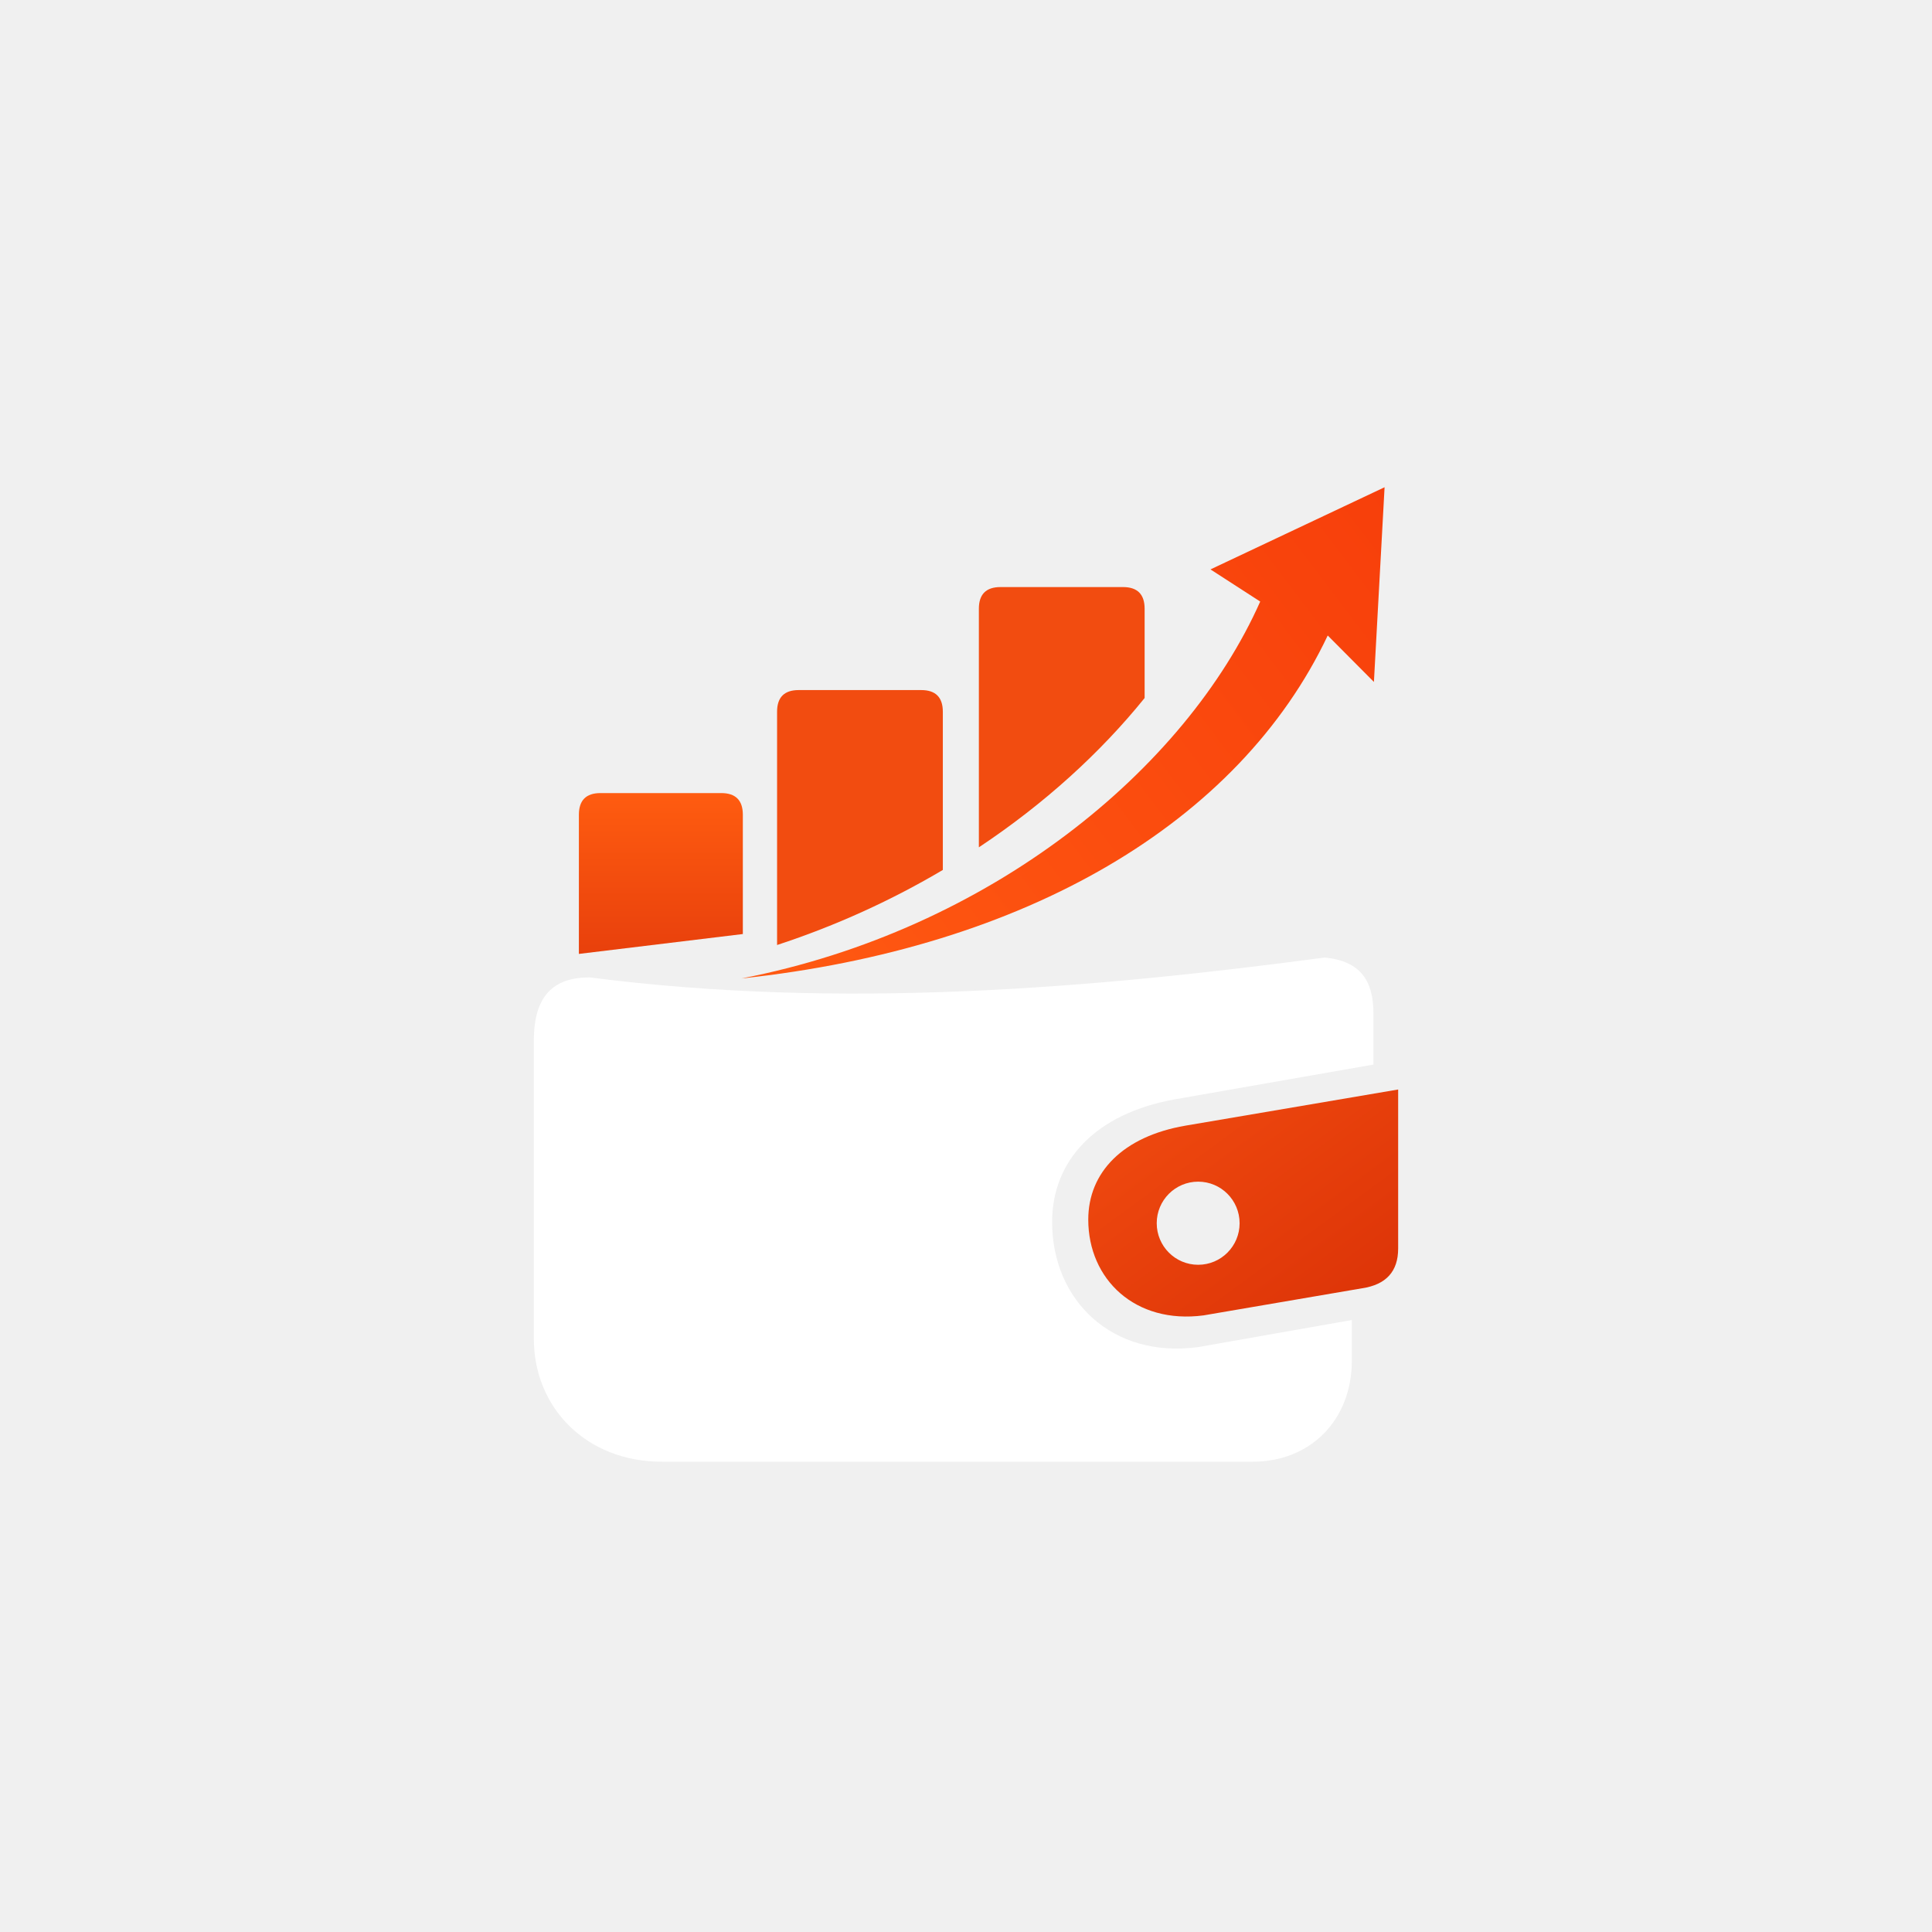
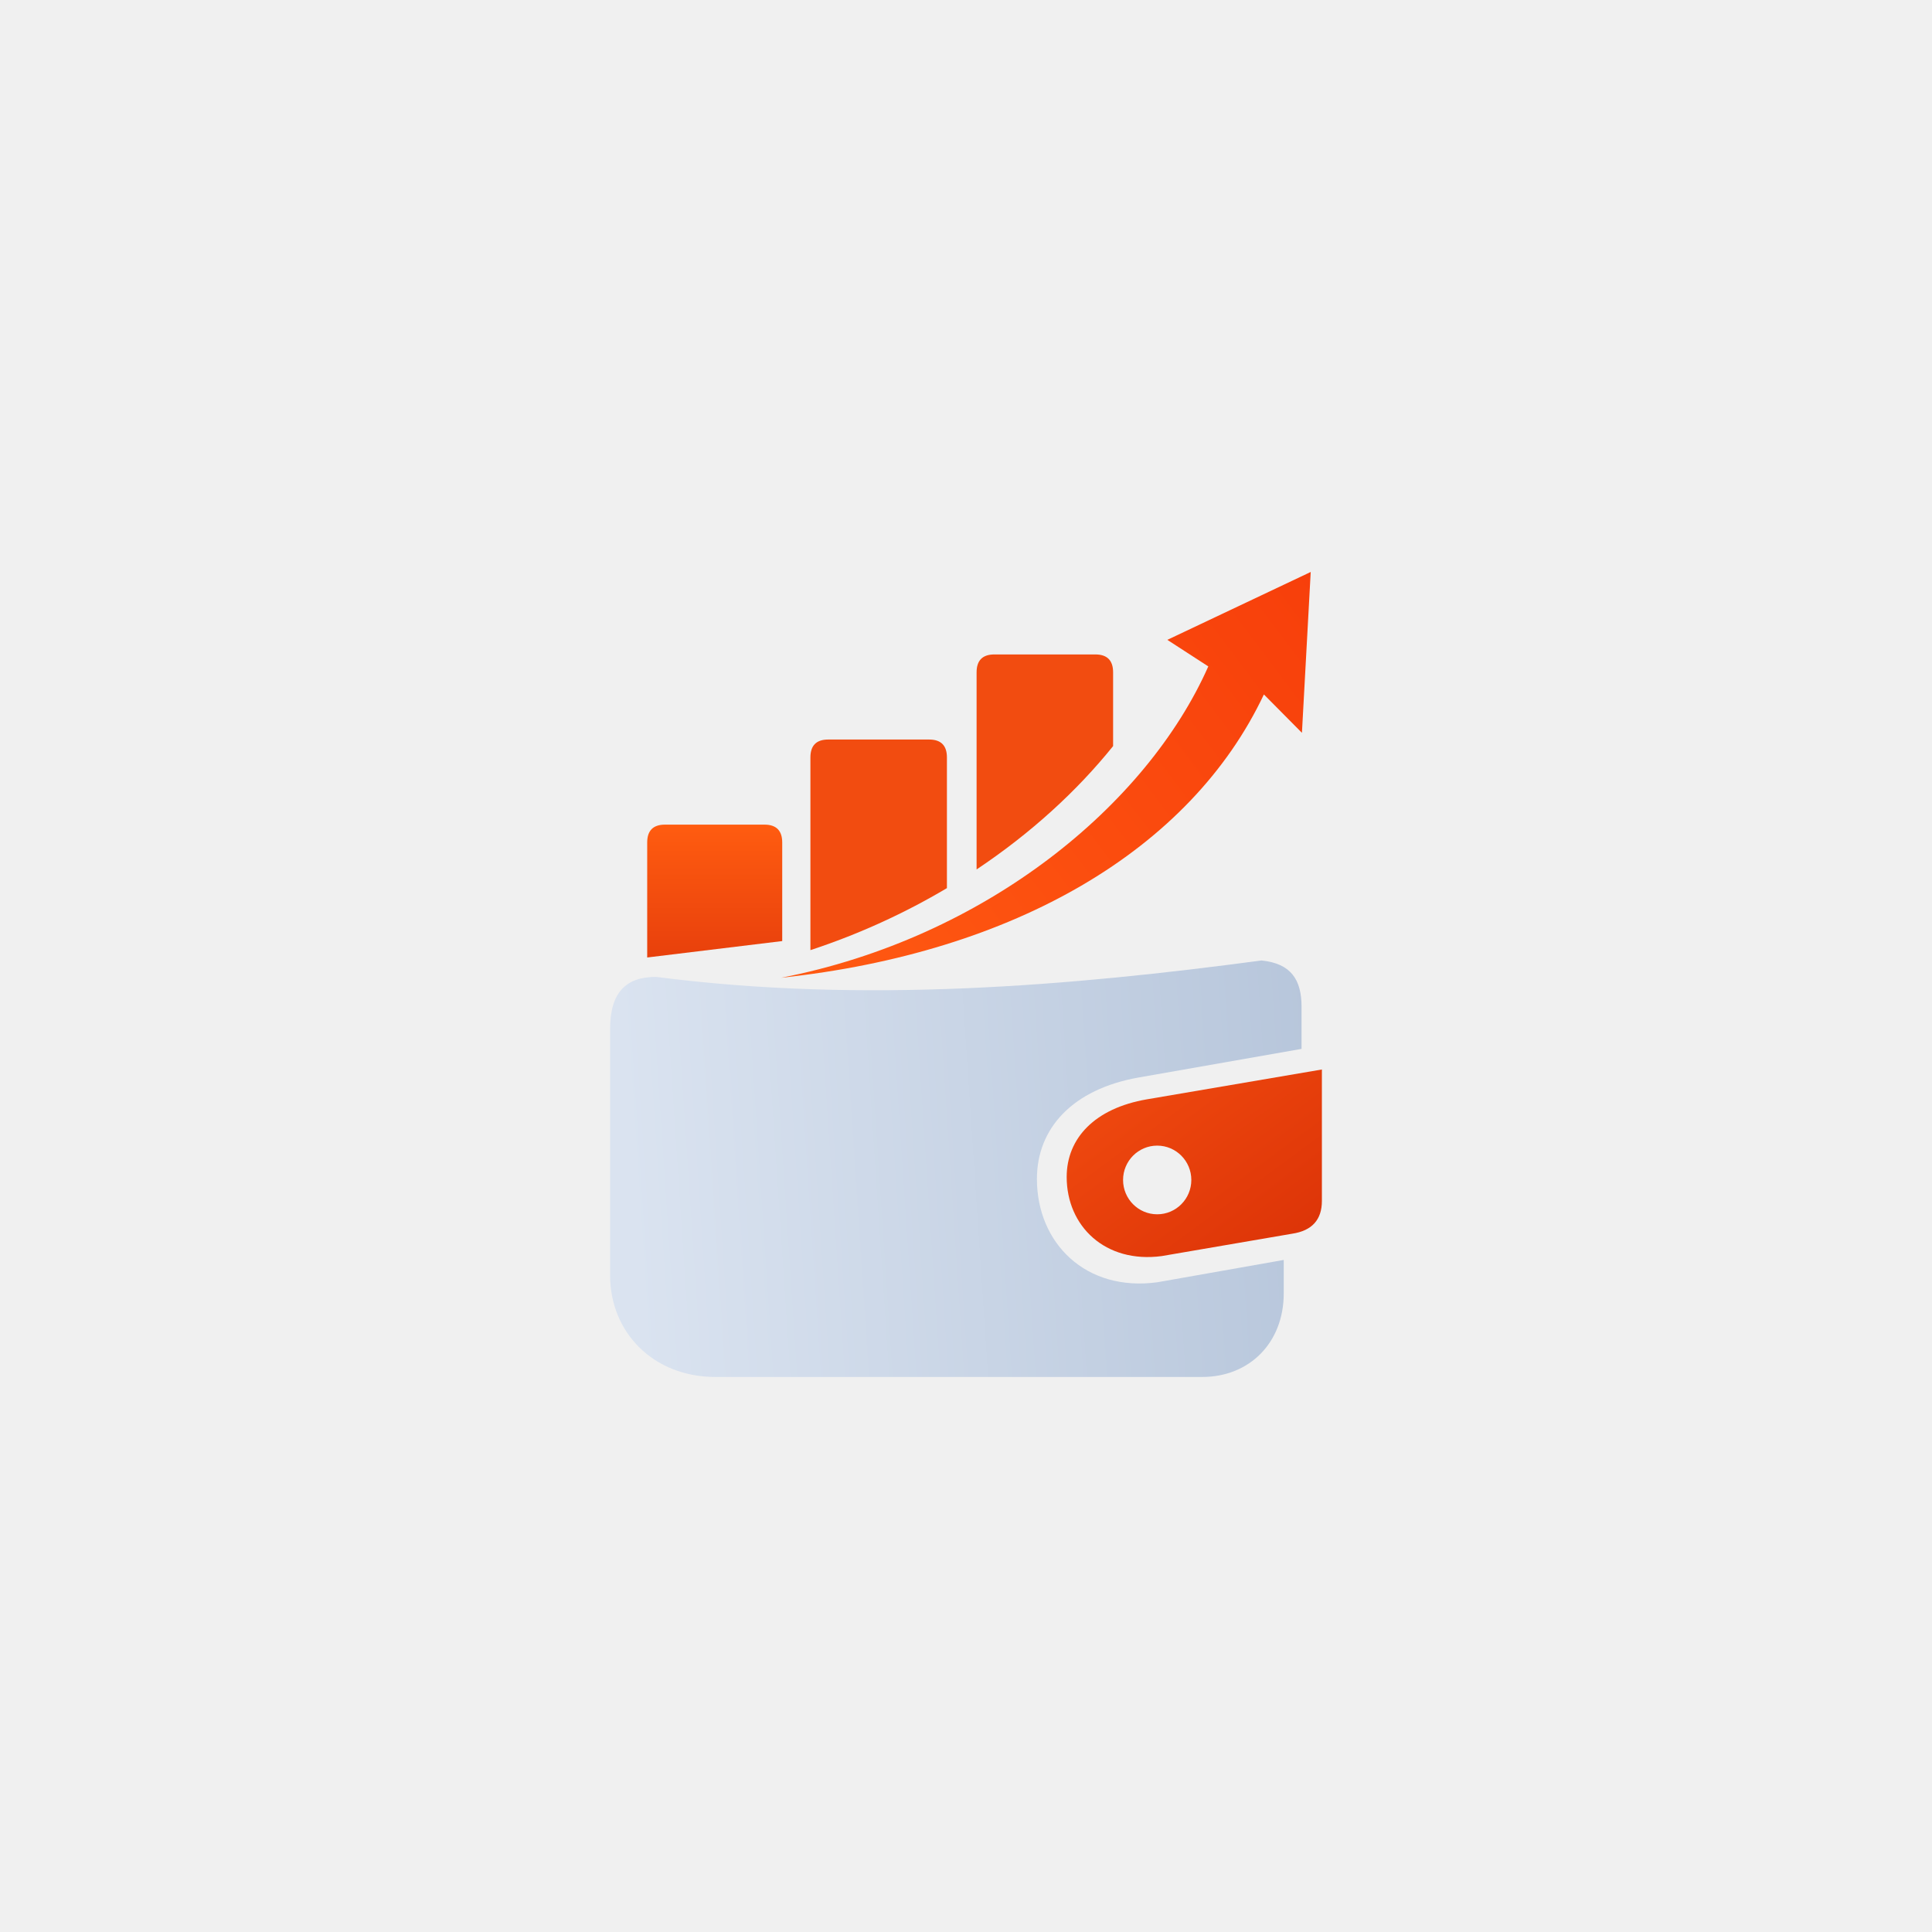
<svg xmlns="http://www.w3.org/2000/svg" width="456" height="456" viewBox="0 0 456 456" fill="none">
-   <path d="M136.631 192.305C136.631 188.892 138.332 187.186 141.734 187.186H170.226C173.628 187.186 175.329 188.892 175.329 192.305V220.455L136.631 225.147V192.305Z" fill="url(#paint0_linear_56_59)" />
-   <path d="M265.057 138.562C268.459 138.562 270.16 140.269 270.16 143.681V164.748C259.739 177.657 246.499 189.714 231.037 199.992V143.681C231.037 140.269 232.738 138.562 236.14 138.562H265.057Z" fill="url(#paint1_linear_56_59)" />
-   <path d="M217.429 162.874C220.831 162.874 222.532 164.581 222.532 167.993V205.329C210.561 212.415 197.441 218.445 183.409 223.046V167.993C183.409 164.581 185.11 162.874 188.512 162.874H217.429Z" fill="url(#paint2_linear_56_59)" />
-   <path d="M326.795 115L324.279 160.955L313.377 149.993C292.41 194.262 242.09 223.774 174.996 230.941C233.703 219.558 279.83 181.614 297.442 141.983L285.701 134.394L326.795 115Z" fill="url(#paint3_linear_56_59)" />
-   <path d="M312.685 226C321.19 226.853 324.167 231.545 324.167 239.222V251.261L277.453 259.44C258.574 262.783 248.326 273.925 248.326 288.41C248.326 306.796 262.35 320.724 282.847 317.939L319.064 311.562V321.114C319.064 335.19 309.284 345 295.676 345H156.193C138.333 345 126 332.205 126 315.997V245.62C126 234.957 130.678 230.692 139.183 230.692C198.718 238.369 258.253 233.251 312.685 226Z" fill="white" />
-   <path d="M330 294.681C330 300.084 327.165 303.212 321.495 304.065L284.072 310.463C267.913 312.595 256.857 301.932 256.857 287.857C256.857 276.767 264.936 268.236 279.82 265.677L330 257.147V294.681ZM282.797 278.9C277.395 278.9 273.016 283.292 273.016 288.71C273.016 294.128 277.395 298.52 282.797 298.52C288.199 298.52 292.578 294.128 292.578 288.71C292.578 283.292 288.199 278.9 282.797 278.9Z" fill-rule="evenodd" clip-rule="evenodd" fill="url(#paint4_linear_56_59)" />
+   <path d="M152.755 198.86C152.755 196.042 154.156 194.632 156.958 194.632H180.422C183.223 194.632 184.624 196.042 184.624 198.86V222.115L152.755 225.991V198.86Z" fill="url(#paint0_linear_56_59)" />
+   <path d="M258.518 154.464C261.319 154.464 262.72 155.874 262.72 158.693V176.096C254.138 186.76 243.234 196.72 230.501 205.211V158.693C230.501 155.874 231.902 154.465 234.704 154.464H258.518Z" fill="url(#paint1_linear_56_59)" />
+   <path d="M219.295 174.548C222.096 174.548 223.497 175.958 223.497 178.777V209.619C213.639 215.473 202.834 220.454 191.278 224.255V178.777C191.278 175.958 192.679 174.548 195.48 174.548H219.295Z" fill="url(#paint2_linear_56_59)" />
+   <path d="M309.361 135L307.289 172.963L298.31 163.907C281.044 200.477 239.603 224.857 184.35 230.778C232.697 221.374 270.683 190.029 285.188 157.29L275.518 151.021L309.361 135Z" fill="url(#paint3_linear_56_59)" />
+   <path d="M297.741 226.696C304.745 227.4 307.197 231.276 307.197 237.618V247.564L268.726 254.32C253.179 257.081 244.739 266.286 244.739 278.252C244.739 293.44 256.288 304.946 273.168 302.645L302.994 297.377V305.268C302.994 316.896 294.939 325 283.733 325H168.865C154.156 325 144 314.43 144 301.041V242.904C144 234.095 147.852 230.572 154.856 230.571C203.885 236.914 252.914 232.685 297.741 226.696Z" fill="url(#paint4_linear_56_59)" />
+   <path d="M312 283.432C312 287.895 309.665 290.479 304.996 291.184L274.177 296.469C260.87 298.231 251.764 289.422 251.764 277.795C251.764 268.634 258.418 261.587 270.675 259.472L312 252.425V283.432ZM273.127 270.395C268.679 270.395 265.072 274.024 265.072 278.499C265.072 282.975 268.679 286.603 273.127 286.603C277.576 286.603 281.182 282.975 281.182 278.499C281.182 274.024 277.576 270.395 273.127 270.395Z" fill-rule="evenodd" clip-rule="evenodd" fill="url(#paint5_linear_56_59)" />
  <defs>
-     <linearGradient id="paint0_linear_56_59" x1="136.631" y1="187.186" x2="136.631" y2="225.147" gradientUnits="userSpaceOnUse">
+     <linearGradient id="paint0_linear_56_59" x1="152.755" y1="194.632" x2="152.755" y2="225.991" gradientUnits="userSpaceOnUse">
      <stop stop-color="#FF5C10" />
      <stop offset="1" stop-color="#E8400C" />
    </linearGradient>
-     <linearGradient id="paint1_linear_56_59" x1="256.857" y1="257.146" x2="307.953" y2="326.888" gradientUnits="userSpaceOnUse">
+     <linearGradient id="paint1_linear_56_59" x1="251.764" y1="252.425" x2="294.013" y2="309.913" gradientUnits="userSpaceOnUse">
      <stop stop-color="#F24C10" />
      <stop offset="1" stop-color="#DB3207" />
    </linearGradient>
-     <linearGradient id="paint2_linear_56_59" x1="256.857" y1="257.146" x2="307.953" y2="326.888" gradientUnits="userSpaceOnUse">
+     <linearGradient id="paint2_linear_56_59" x1="251.764" y1="252.425" x2="294.013" y2="309.913" gradientUnits="userSpaceOnUse">
      <stop stop-color="#F24C10" />
      <stop offset="1" stop-color="#DB3207" />
    </linearGradient>
-     <linearGradient id="paint3_linear_56_59" x1="326.795" y1="115" x2="174.397" y2="230.148" gradientUnits="userSpaceOnUse">
+     <linearGradient id="paint3_linear_56_59" x1="309.361" y1="135" x2="183.574" y2="229.747" gradientUnits="userSpaceOnUse">
      <stop stop-color="#F73F0B" />
      <stop offset="1" stop-color="#FF5A12" />
    </linearGradient>
-     <linearGradient id="paint4_linear_56_59" x1="256.857" y1="257.146" x2="307.953" y2="326.888" gradientUnits="userSpaceOnUse">
+     <linearGradient id="paint4_linear_56_59" x1="150.281" y1="305.467" x2="312.832" y2="294.667" gradientUnits="userSpaceOnUse">
+       <stop stop-color="#DAE3F0" />
+       <stop offset="1" stop-color="#B7C6DB" />
+     </linearGradient>
+     <linearGradient id="paint5_linear_56_59" x1="251.764" y1="252.425" x2="294.013" y2="309.913" gradientUnits="userSpaceOnUse">
      <stop stop-color="#F24C10" />
      <stop offset="1" stop-color="#DB3207" />
    </linearGradient>
  </defs>
</svg>
